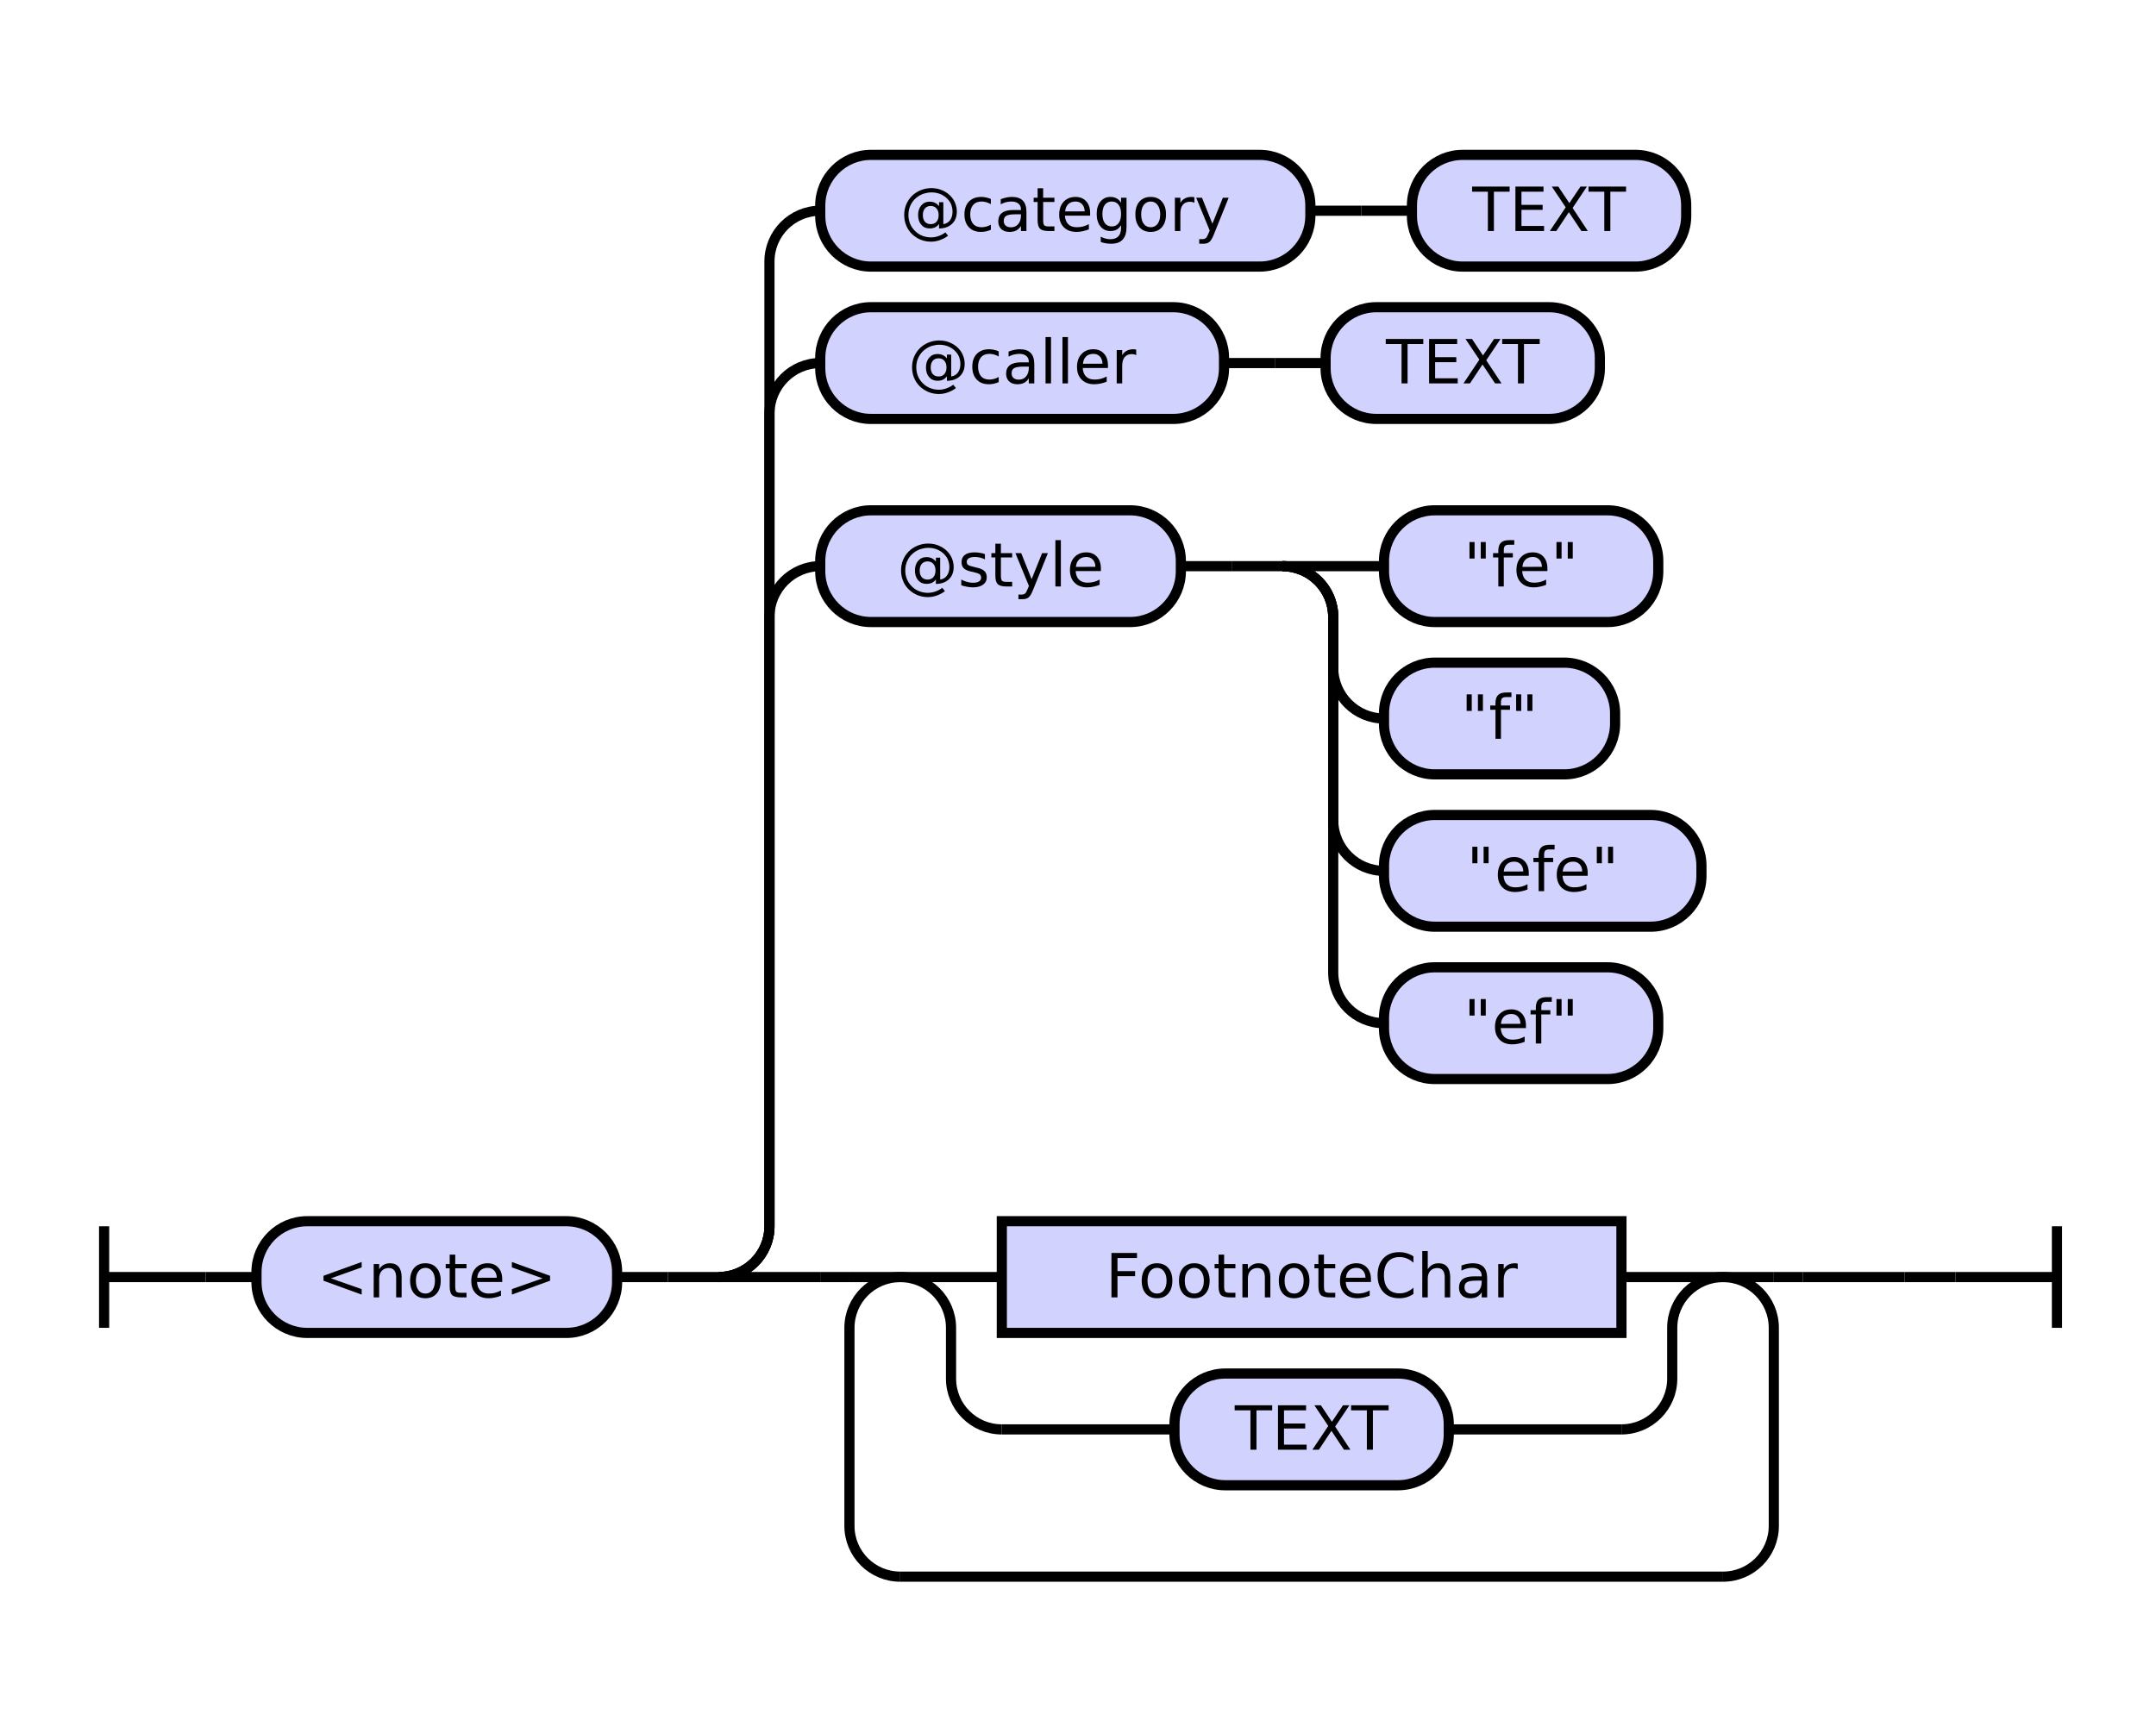
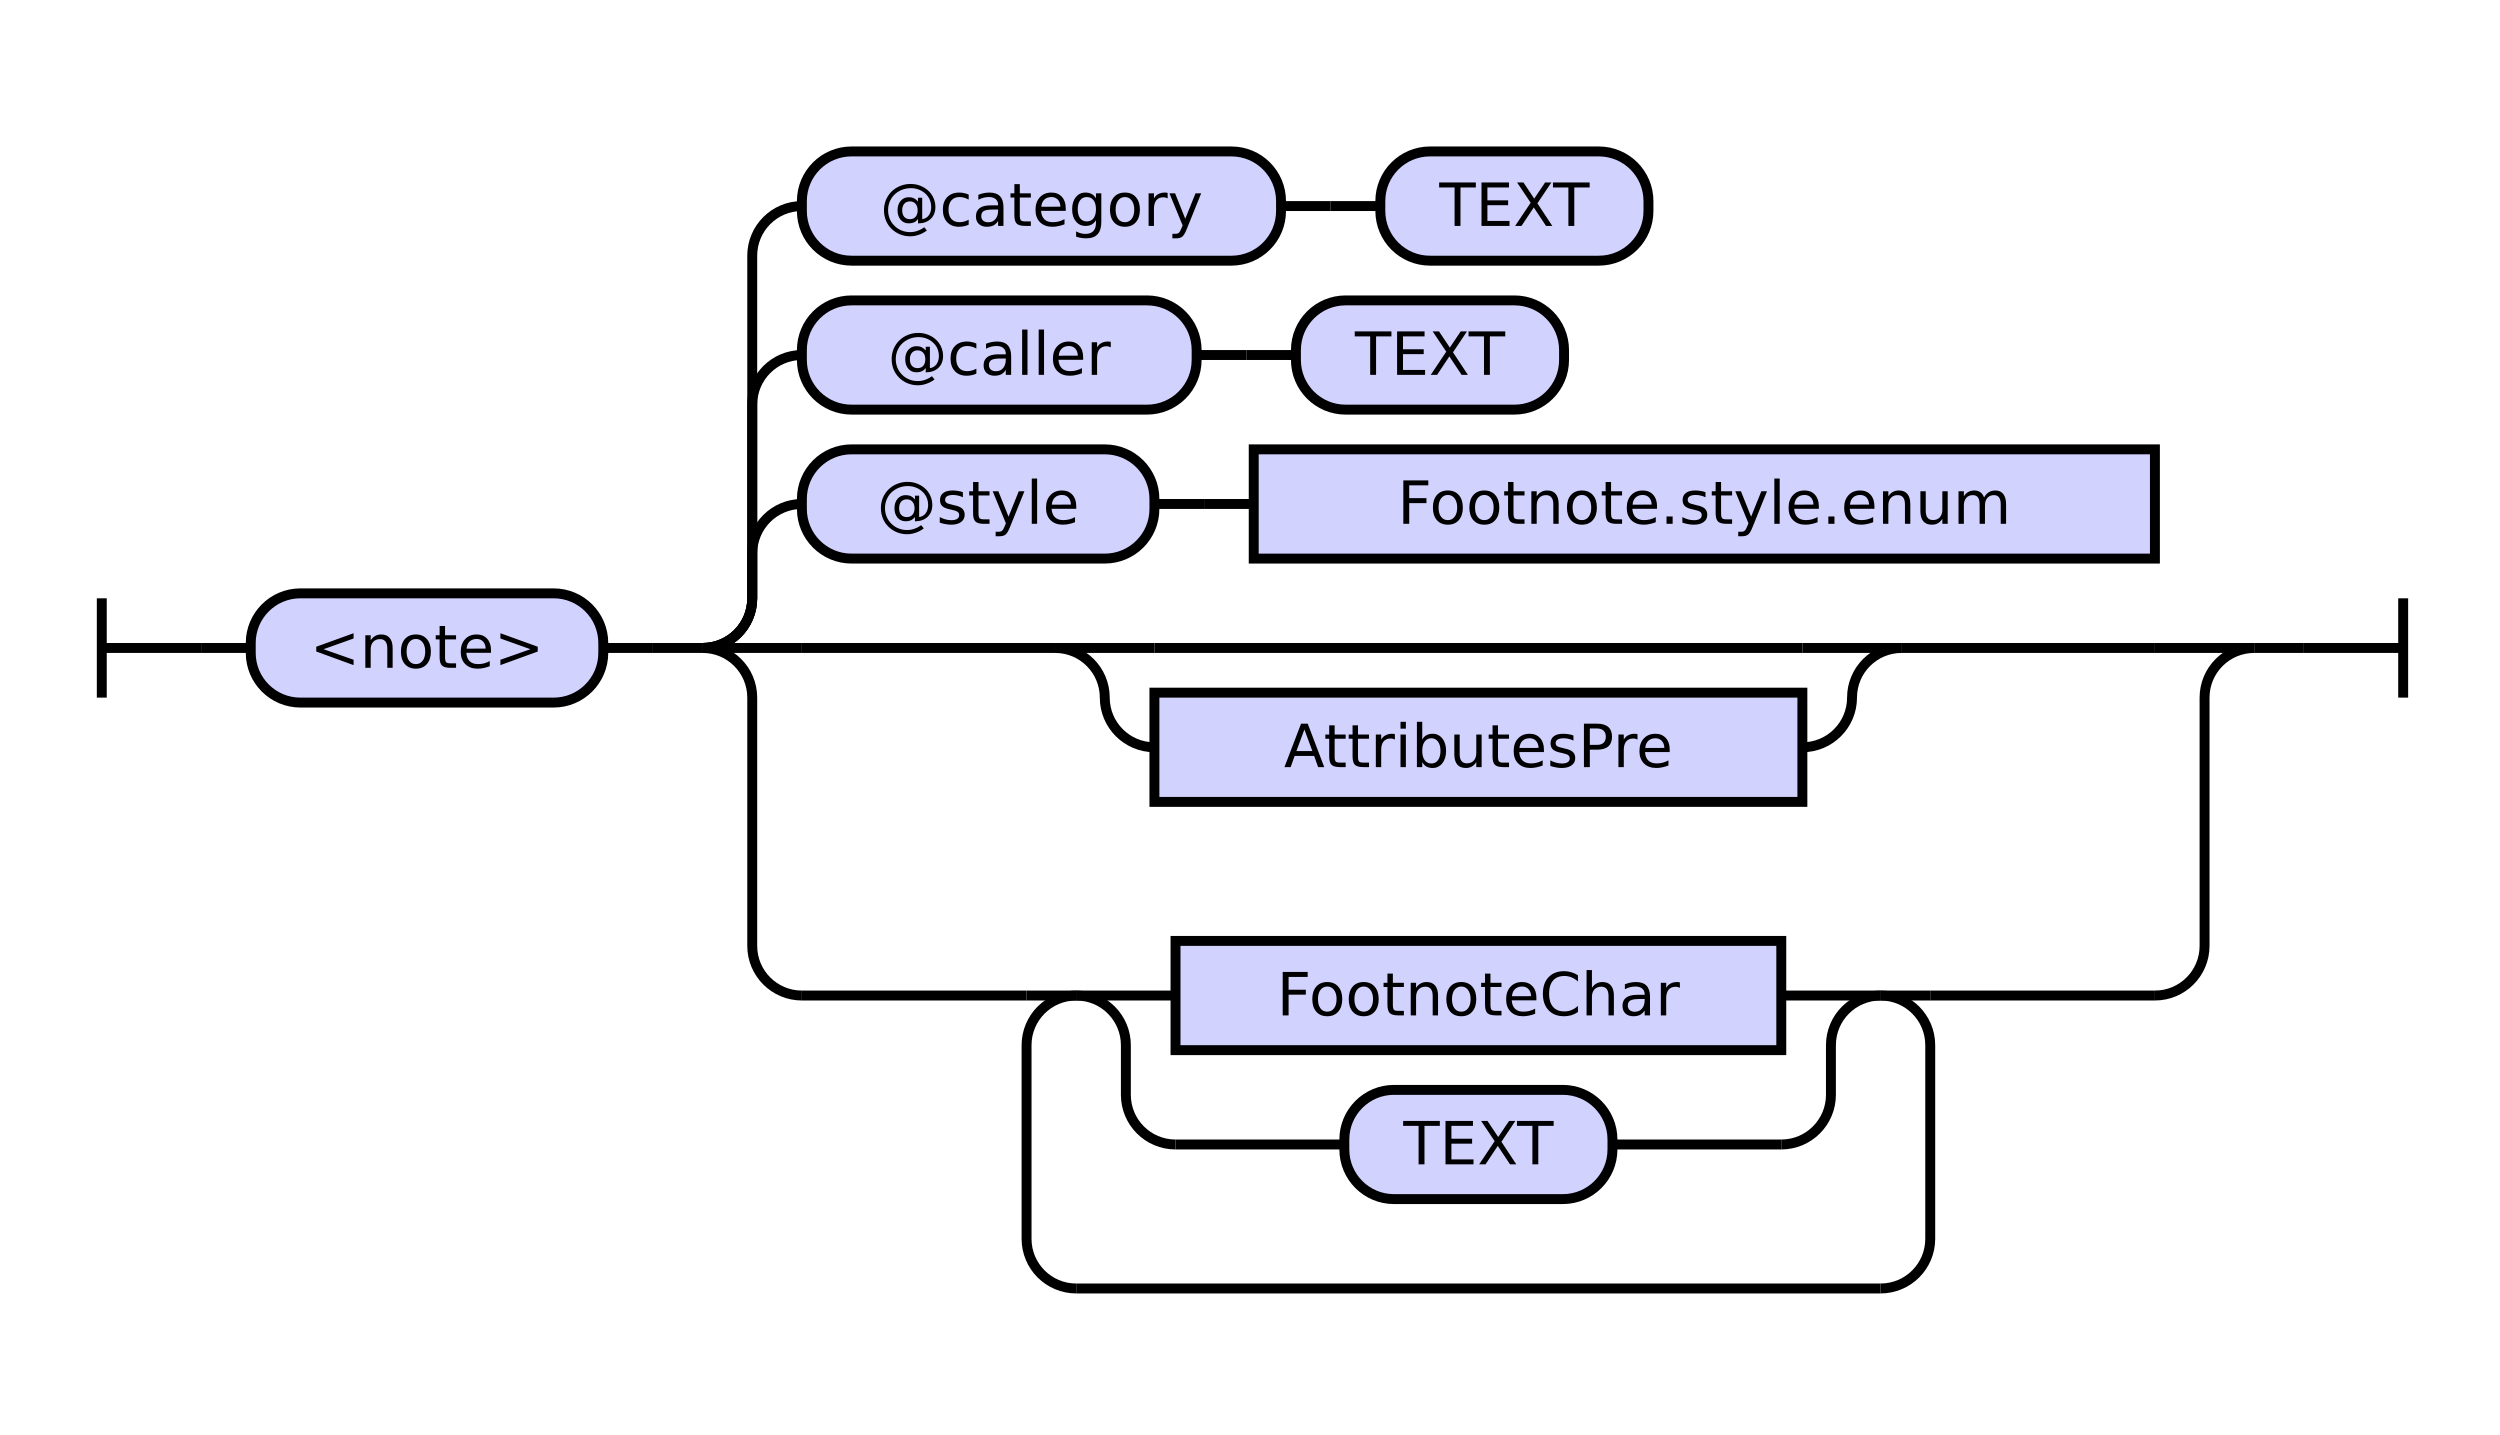
- <svg xmlns="http://www.w3.org/2000/svg" class="railroad-diagram" height="340" viewBox="0 0 424.5 340" width="424.5">
+ <svg xmlns="http://www.w3.org/2000/svg" class="railroad-diagram" height="289" viewBox="0 0 503.5 289" width="503.5">
  <g transform="translate(.5 .5)">
    <style>/*  */

    svg.railroad-diagram {
        background-color: hsl(30,20%,95%);
    }
    svg.railroad-diagram path {
        stroke-width: 2;
        stroke: black;
        fill: none;
    }
    svg.railroad-diagram text {
        font-size: 12px;
        text-anchor: middle;
        font-family: DejaVu Sans;
    }
    svg.railroad-diagram text.label {
        text-anchor:start;
    }
    svg.railroad-diagram text.comment {
        font-family: DejaVu Sans;
        font-size: 14px;
    }
    svg.railroad-diagram rect{
        stroke-width: 2;
        stroke: black;
        fill: rgb(210, 210, 255);
    }
    svg.railroad-diagram rect.group-box {
        stroke: gray;
        stroke-dasharray: 10 5;
        fill: none;
    }
    .terminal {
        font-family: DejaVu Sans;
    }
    svg.railroad-diagram g.altterminal rect {
        fill: rgb(251, 252, 207)
    }

/*  */
</style>
    <g>
-       <path d="M 20 241 v 20 m 0 -10 h 20" />
+       <path d="M 20 120 v 20 m 0 -10 h 20" />
    </g>
-     <path d="M 40 251 h 10" />
+     <path d="M 40 130 h 10" />
    <g>
-       <path d="M 50 251 h 0.0" />
-       <path d="M 374.5 251 h 0.0" />
+       <path d="M 50 130 h 0.0" />
+       <path d="M 453.5 130 h 0.0" />
      <g>
-         <path d="M 50.0 251 h 0.0" />
-         <path d="M 374.5 251 h 0.0" />
+         <path d="M 50.0 130 h 0.0" />
+         <path d="M 453.5 130 h 0.0" />
        <g class="terminal ">
-           <path d="M 50.0 251 h 0.0" />
-           <path d="M 121.0 251 h 0.0" />
-           <rect height="22" rx="10" ry="10" width="71.0" x="50.0" y="240" />
-           <text x="85.5" y="255">&lt;note&gt;</text>
+           <path d="M 50.0 130 h 0.0" />
+           <path d="M 121.0 130 h 0.0" />
+           <rect height="22" rx="10" ry="10" width="71.0" x="50.0" y="119" />
+           <text x="85.5" y="134">&lt;note&gt;</text>
        </g>
-         <path d="M 121.0 251 h 10" />
-         <path d="M 131.0 251 h 10" />
+         <path d="M 121.0 130 h 10" />
+         <path d="M 131.0 130 h 10" />
        <g>
-           <path d="M 141.0 251 h 0.0" />
-           <path d="M 374.5 251 h 0.0" />
-           <path d="M 141.0 251 a 10 10 0 0 0 10 -10 v -120 a 10 10 0 0 1 10 -10" />
+           <path d="M 141.0 130 h 0.0" />
+           <path d="M 453.5 130 h 0.0" />
+           <path d="M 141.0 130 a 10 10 0 0 0 10 -10 v -9 a 10 10 0 0 1 10 -10" />
          <g>
-             <path d="M 161.0 111 h 0.0" />
-             <path d="M 354.5 111 h 0.0" />
+             <path d="M 161.0 101 h 0.0" />
+             <path d="M 433.5 101 h 0.0" />
            <g class="terminal ">
-               <path d="M 161.0 111 h 0.0" />
-               <path d="M 232.0 111 h 0.0" />
-               <rect height="22" rx="10" ry="10" width="71.0" x="161.0" y="100" />
-               <text x="196.5" y="115">@style</text>
+               <path d="M 161.0 101 h 0.0" />
+               <path d="M 232.0 101 h 0.0" />
+               <rect height="22" rx="10" ry="10" width="71.0" x="161.0" y="90" />
+               <text x="196.5" y="105">@style</text>
            </g>
-             <path d="M 232.0 111 h 10" />
-             <path d="M 242.0 111 h 10" />
-             <g>
-               <path d="M 252.0 111 h 0.0" />
-               <path d="M 252.0 111 h 20" />
-               <g class="terminal ">
-                 <path d="M 272.0 111 h 0.0" />
-                 <path d="M 326.0 111 h 0.0" />
-                 <rect height="22" rx="10" ry="10" width="54.0" x="272.0" y="100" />
-                 <text x="299.0" y="115">"fe"</text>
-               </g>
-               <path d="M 252.0 111 a 10 10 0 0 1 10 10 v 10 a 10 10 0 0 0 10 10" />
-               <g class="terminal ">
-                 <path d="M 272.0 141 h 0.0" />
-                 <path d="M 317.5 141 h 0.0" />
-                 <rect height="22" rx="10" ry="10" width="45.5" x="272.0" y="130" />
-                 <text x="294.75" y="145">"f"</text>
-               </g>
-               <path d="M 252.0 111 a 10 10 0 0 1 10 10 v 40 a 10 10 0 0 0 10 10" />
-               <g class="terminal ">
-                 <path d="M 272.0 171 h 0.0" />
-                 <path d="M 334.5 171 h 0.0" />
-                 <rect height="22" rx="10" ry="10" width="62.5" x="272.0" y="160" />
-                 <text x="303.25" y="175">"efe"</text>
-               </g>
-               <path d="M 252.0 111 a 10 10 0 0 1 10 10 v 70 a 10 10 0 0 0 10 10" />
-               <g class="terminal ">
-                 <path d="M 272.0 201 h 0.0" />
-                 <path d="M 326.0 201 h 0.0" />
-                 <rect height="22" rx="10" ry="10" width="54.0" x="272.0" y="190" />
-                 <text x="299.0" y="205">"ef"</text>
-               </g>
+             <path d="M 232.0 101 h 10" />
+             <path d="M 242.0 101 h 10" />
+             <g class="non-terminal ">
+               <path d="M 252.0 101 h 0.0" />
+               <path d="M 433.5 101 h 0.0" />
+               <rect height="22" width="181.5" x="252.0" y="90" />
+               <text x="342.75" y="105">Footnote.style.enum</text>
            </g>
          </g>
-           <path d="M 141.0 251 a 10 10 0 0 0 10 -10 v -160 a 10 10 0 0 1 10 -10" />
+           <path d="M 141.0 130 a 10 10 0 0 0 10 -10 v -39 a 10 10 0 0 1 10 -10" />
          <g>
            <path d="M 161.0 71 h 0.0" />
            <path d="M 314.5 71 h 0.0" />
            <g class="terminal ">
              <path d="M 161.0 71 h 0.0" />
              <path d="M 240.5 71 h 0.0" />
              <rect height="22" rx="10" ry="10" width="79.5" x="161.0" y="60" />
              <text x="200.75" y="75">@caller</text>
            </g>
            <path d="M 240.5 71 h 10" />
            <path d="M 250.5 71 h 10" />
            <g class="terminal ">
              <path d="M 260.5 71 h 0.0" />
              <path d="M 314.5 71 h 0.0" />
              <rect height="22" rx="10" ry="10" width="54.0" x="260.5" y="60" />
              <text x="287.5" y="75">TEXT</text>
            </g>
          </g>
-           <path d="M 141.0 251 a 10 10 0 0 0 10 -10 v -190 a 10 10 0 0 1 10 -10" />
+           <path d="M 141.0 130 a 10 10 0 0 0 10 -10 v -69 a 10 10 0 0 1 10 -10" />
          <g>
            <path d="M 161.0 41 h 0.0" />
            <path d="M 331.5 41 h 0.0" />
            <g class="terminal ">
              <path d="M 161.0 41 h 0.0" />
              <path d="M 257.5 41 h 0.0" />
              <rect height="22" rx="10" ry="10" width="96.5" x="161.0" y="30" />
              <text x="209.25" y="45">@category</text>
            </g>
            <path d="M 257.5 41 h 10" />
            <path d="M 267.5 41 h 10" />
            <g class="terminal ">
              <path d="M 277.5 41 h 0.0" />
              <path d="M 331.5 41 h 0.0" />
              <rect height="22" rx="10" ry="10" width="54.0" x="277.5" y="30" />
              <text x="304.5" y="45">TEXT</text>
            </g>
          </g>
-           <path d="M 141.0 251 h 20" />
+           <path d="M 141.0 130 h 20" />
          <g>
-             <path d="M 161.0 251 h 5.75" />
-             <path d="M 348.75 251 h 5.75" />
-             <path d="M 166.75 251 h 10" />
+             <path d="M 161.0 130 h 51.0" />
+             <path d="M 382.5 130 h 51.0" />
            <g>
-               <path d="M 176.75 251 h 0.0" />
-               <path d="M 338.75 251 h 0.0" />
-               <path d="M 176.75 251 h 20" />
+               <path d="M 212.0 130 h 0.0" />
+               <path d="M 382.5 130 h 0.0" />
+               <path d="M 212.0 130 h 20" />
+               <g>
+                 <path d="M 232.0 130 h 130.5" />
+               </g>
+               <path d="M 362.5 130 h 20" />
+               <path d="M 212.0 130 a 10 10 0 0 1 10 10 v 0 a 10 10 0 0 0 10 10" />
              <g class="non-terminal ">
-                 <path d="M 196.75 251 h 0.0" />
-                 <path d="M 318.75 251 h 0.0" />
-                 <rect height="22" width="122.0" x="196.75" y="240" />
-                 <text x="257.75" y="255">FootnoteChar</text>
+                 <path d="M 232.0 150 h 0.0" />
+                 <path d="M 362.5 150 h 0.0" />
+                 <rect height="22" width="130.5" x="232.0" y="139" />
+                 <text x="297.25" y="154">AttributesPre</text>
              </g>
-               <path d="M 318.75 251 h 20" />
-               <path d="M 176.75 251 a 10 10 0 0 1 10 10 v 10 a 10 10 0 0 0 10 10" />
-               <g class="terminal ">
-                 <path d="M 196.75 281 h 34.0" />
-                 <path d="M 284.75 281 h 34.0" />
-                 <rect height="22" rx="10" ry="10" width="54.0" x="230.75" y="270" />
-                 <text x="257.75" y="285">TEXT</text>
+               <path d="M 362.5 150 a 10 10 0 0 0 10 -10 v 0 a 10 10 0 0 1 10 -10" />
+             </g>
+           </g>
+           <path d="M 433.5 130 h 20" />
+           <path d="M 141.0 130 a 10 10 0 0 1 10 10 v 50 a 10 10 0 0 0 10 10" />
+           <g>
+             <path d="M 161.0 200 h 45.25" />
+             <path d="M 388.25 200 h 45.25" />
+             <g>
+               <path d="M 206.25 200 h 0.0" />
+               <path d="M 388.25 200 h 0.0" />
+               <g>
+                 <path d="M 206.25 200 h 0.0" />
+                 <path d="M 388.25 200 h 0.0" />
+                 <path d="M 206.25 200 h 10" />
+                 <g>
+                   <path d="M 216.25 200 h 0.0" />
+                   <path d="M 378.25 200 h 0.0" />
+                   <path d="M 216.25 200 h 20" />
+                   <g class="non-terminal ">
+                     <path d="M 236.25 200 h 0.0" />
+                     <path d="M 358.25 200 h 0.0" />
+                     <rect height="22" width="122.0" x="236.25" y="189" />
+                     <text x="297.25" y="204">FootnoteChar</text>
+                   </g>
+                   <path d="M 358.25 200 h 20" />
+                   <path d="M 216.25 200 a 10 10 0 0 1 10 10 v 10 a 10 10 0 0 0 10 10" />
+                   <g class="terminal ">
+                     <path d="M 236.25 230 h 34.0" />
+                     <path d="M 324.25 230 h 34.0" />
+                     <rect height="22" rx="10" ry="10" width="54.0" x="270.25" y="219" />
+                     <text x="297.25" y="234">TEXT</text>
+                   </g>
+                   <path d="M 358.25 230 a 10 10 0 0 0 10 -10 v -10 a 10 10 0 0 1 10 -10" />
+                 </g>
+                 <path d="M 378.25 200 h 10" />
+                 <path d="M 216.25 200 a 10 10 0 0 0 -10 10 v 39 a 10 10 0 0 0 10 10" />
+                 <g>
+                   <path d="M 216.25 259 h 162.0" />
+                 </g>
+                 <path d="M 378.25 259 a 10 10 0 0 0 10 -10 v -39 a 10 10 0 0 0 -10 -10" />
              </g>
-               <path d="M 318.75 281 a 10 10 0 0 0 10 -10 v -10 a 10 10 0 0 1 10 -10" />
            </g>
-             <path d="M 338.75 251 h 10" />
-             <path d="M 176.75 251 a 10 10 0 0 0 -10 10 v 39 a 10 10 0 0 0 10 10" />
-             <g>
-               <path d="M 176.75 310 h 162.0" />
-             </g>
-             <path d="M 338.75 310 a 10 10 0 0 0 10 -10 v -39 a 10 10 0 0 0 -10 -10" />
          </g>
-           <path d="M 354.5 251 h 20" />
+           <path d="M 433.5 200 a 10 10 0 0 0 10 -10 v -50 a 10 10 0 0 1 10 -10" />
        </g>
      </g>
    </g>
-     <path d="M 374.5 251 h 10" />
-     <path d="M 384.5 251 h 20 m 0 -10 v 20" />
+     <path d="M 453.5 130 h 10" />
+     <path d="M 463.5 130 h 20 m 0 -10 v 20" />
  </g>
</svg>
